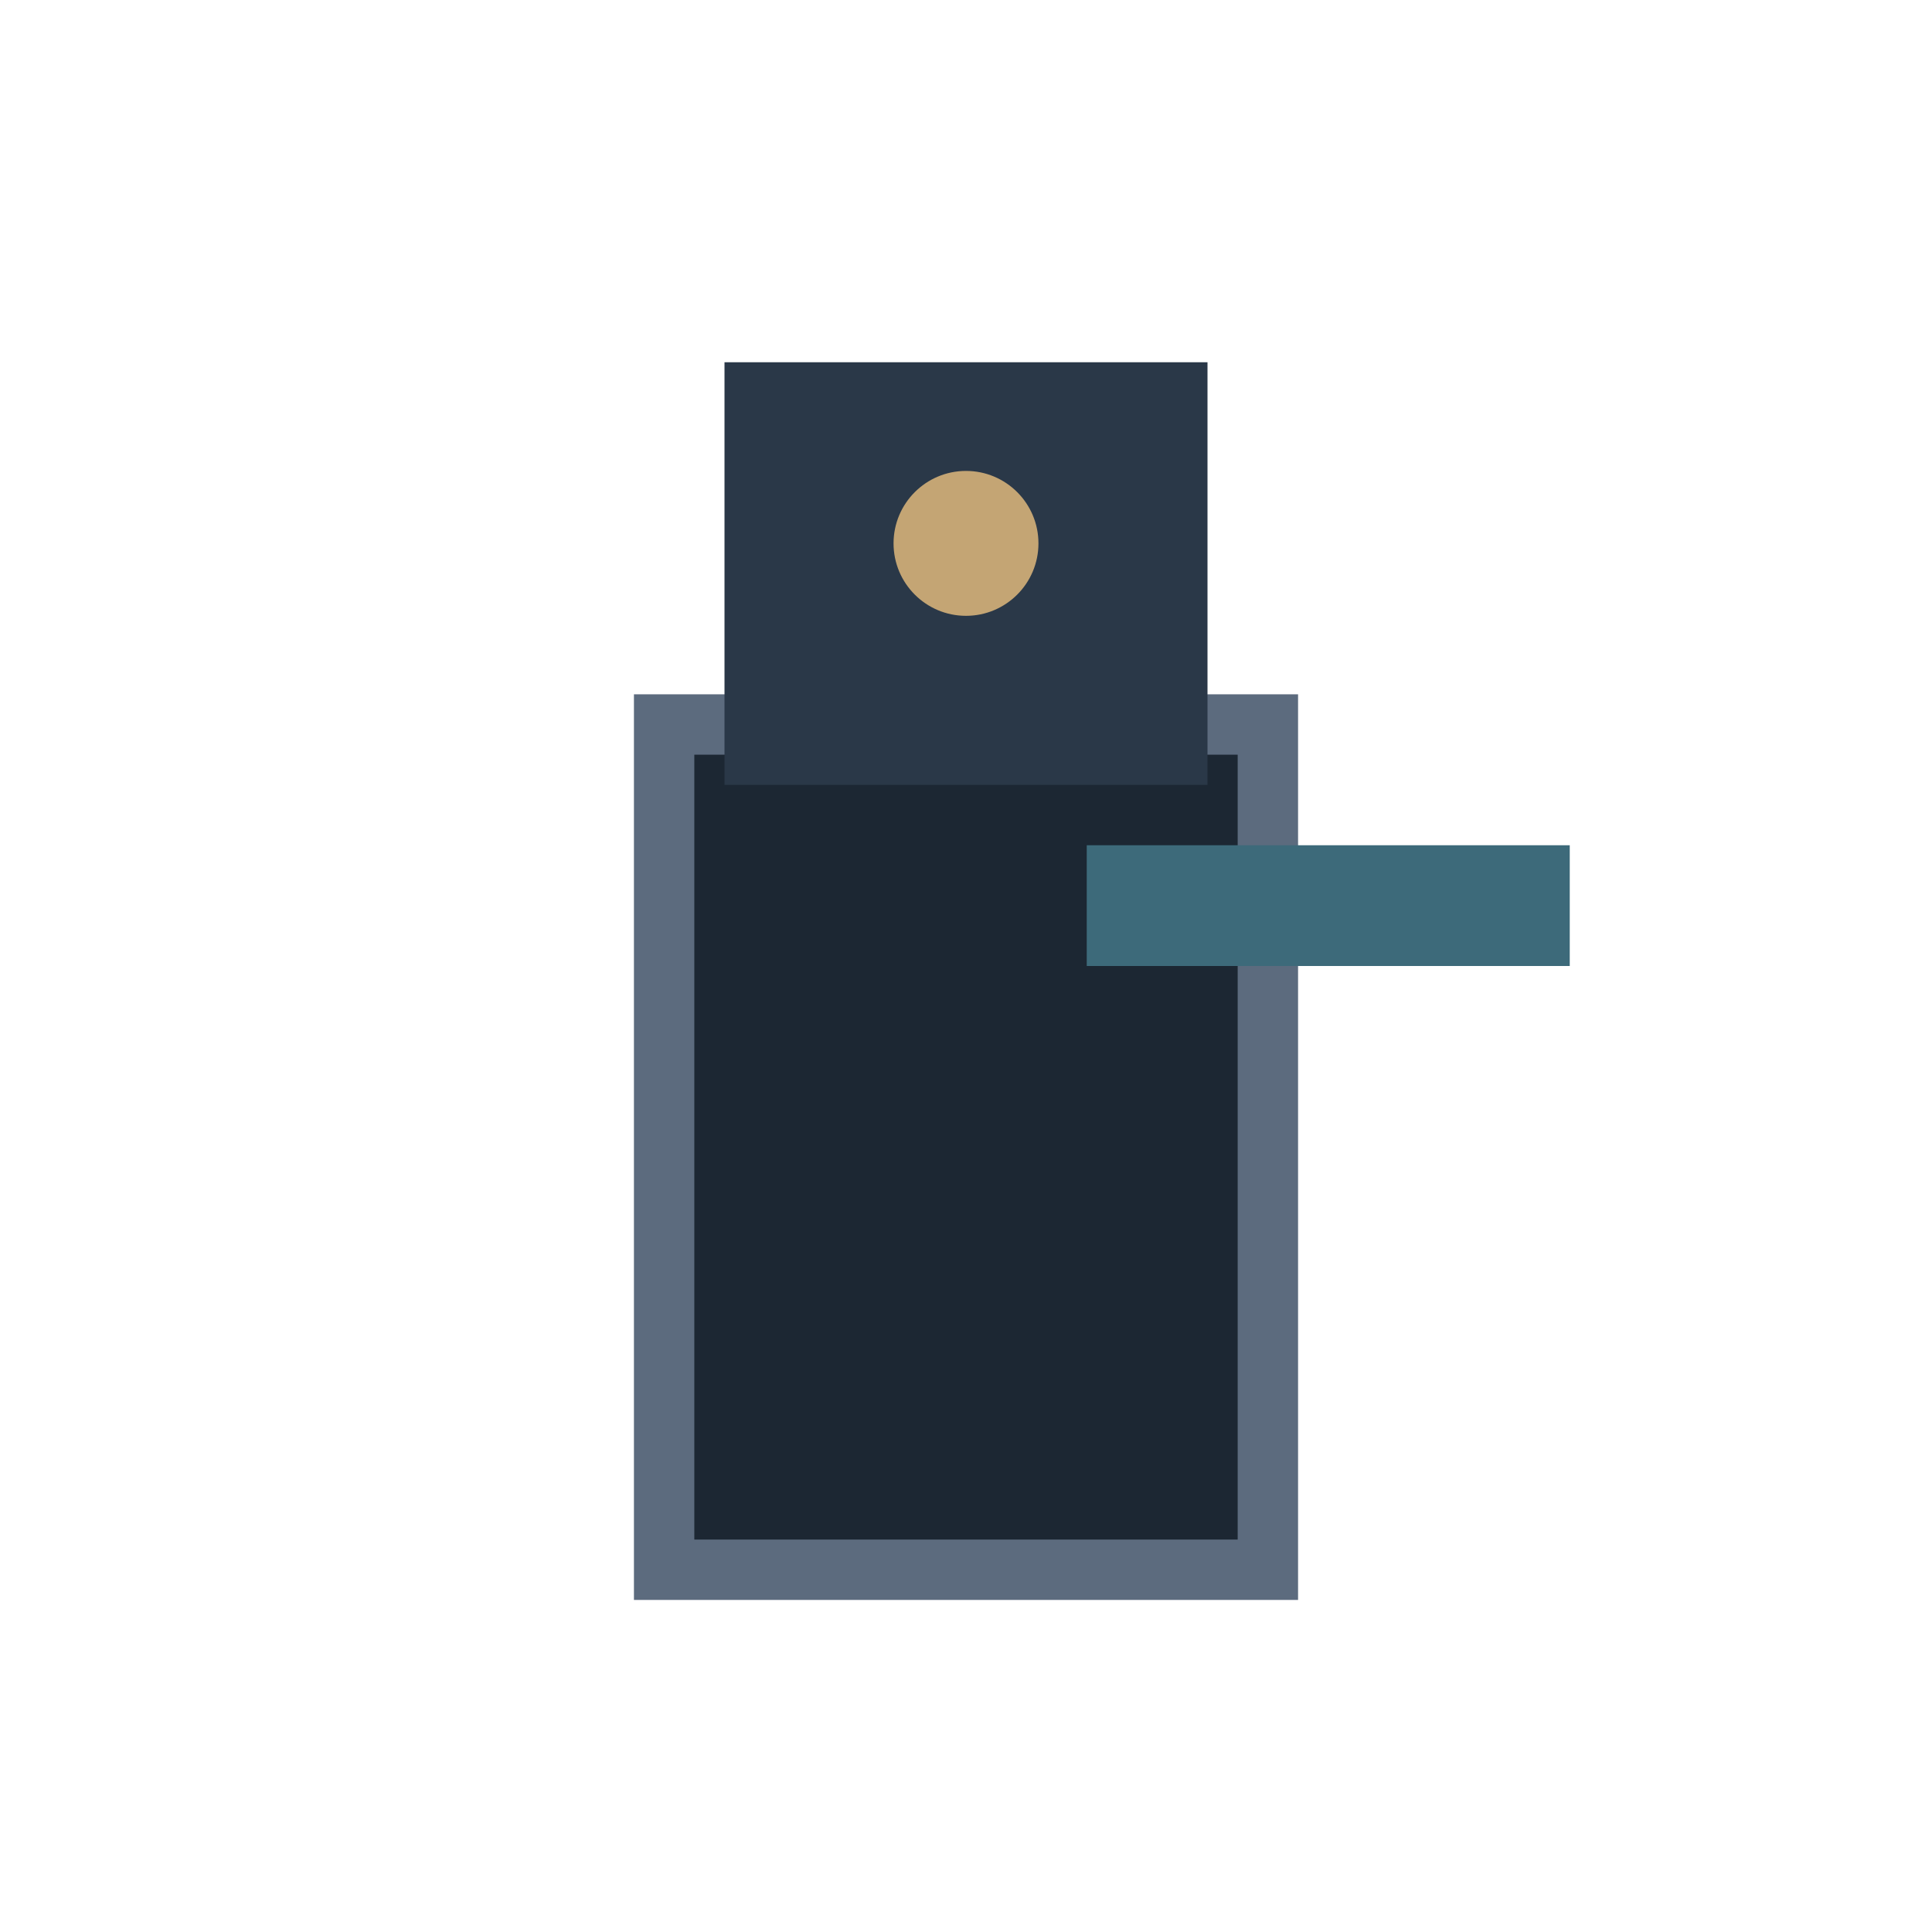
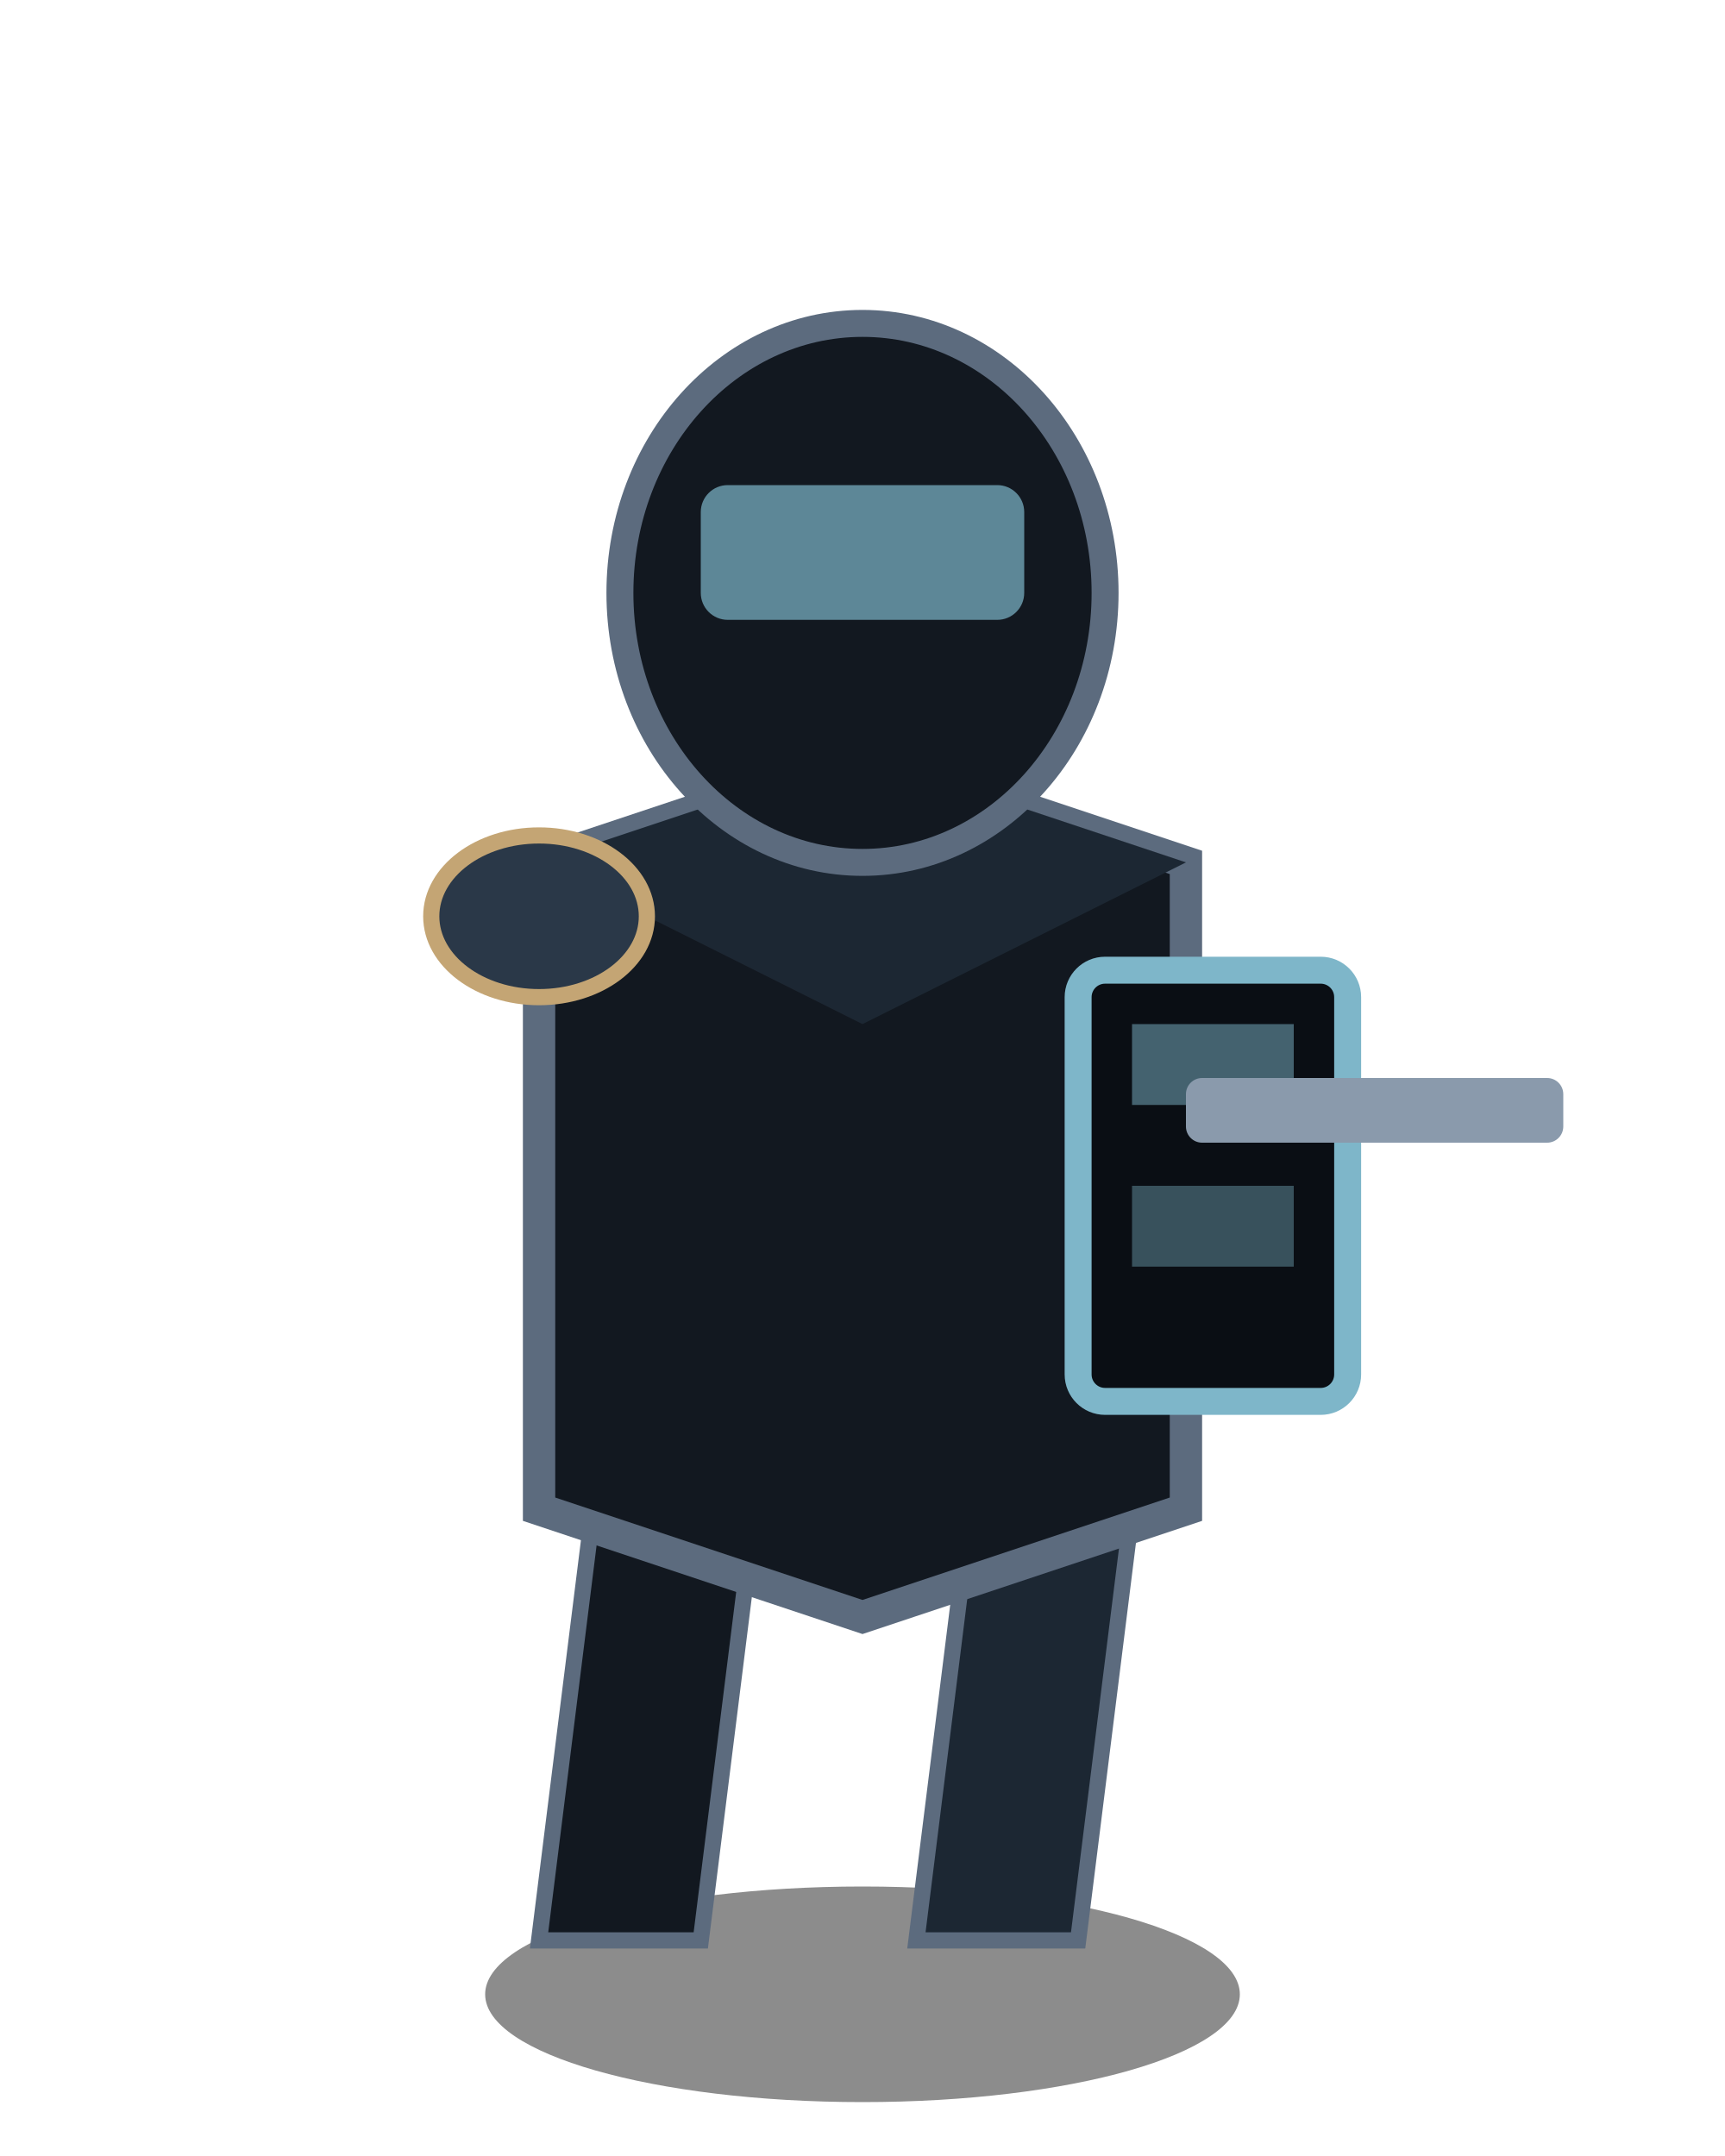
- <svg xmlns="http://www.w3.org/2000/svg" viewBox="0 0 32 32" width="32" height="32" fill="none">
-   <rect x="11" y="12" width="10" height="14" fill="#1c2733" stroke="#5c6b7e" />
-   <rect x="12" y="6" width="8" height="7" fill="#2a3848" />
-   <rect x="18" y="14" width="8" height="2" fill="#3d6a7a" />
-   <circle cx="16" cy="9" r="1.2" fill="#c4a574" />
+ <svg xmlns="http://www.w3.org/2000/svg" viewBox="0 0 32 40" width="32" height="40" fill="none">
+   <defs>
+     <radialGradient id="padG" cx="50%" cy="50%" r="50%">
+       <stop offset="0%" stop-color="#1c2733" stop-opacity="0.9" />
+       <stop offset="100%" stop-color="#0a0e14" stop-opacity="0.2" />
+     </radialGradient>
+     <radialGradient id="coreG" cx="40%" cy="35%" r="60%">
+       <stop offset="0%" stop-color="#d4eef5" />
+       <stop offset="45%" stop-color="#7eb6c9" />
+       <stop offset="100%" stop-color="#1a4050" stop-opacity="0.8" />
+     </radialGradient>
+     <linearGradient id="hullL" x1="0" y1="0" x2="1" y2="1">
+       <stop offset="0%" stop-color="#2a3848" />
+       <stop offset="50%" stop-color="#1c2733" />
+       <stop offset="100%" stop-color="#121820" />
+     </linearGradient>
+     <linearGradient id="steelL" x1="0" y1="0" x2="0" y2="1">
+       <stop offset="0%" stop-color="#b0bec8" />
+       <stop offset="40%" stop-color="#8a9aac" />
+       <stop offset="100%" stop-color="#5c6b7e" />
+     </linearGradient>
+     <linearGradient id="brassL" x1="0" y1="0" x2="0" y2="1">
+       <stop offset="0%" stop-color="#e0c9a0" />
+       <stop offset="100%" stop-color="#8a7350" />
+     </linearGradient>
+     <filter id="softGlow" x="-40%" y="-40%" width="180%" height="180%">
+       <feGaussianBlur stdDeviation="1.2" result="b" />
+       <feMerge>
+         <feMergeNode in="b" />
+         <feMergeNode in="SourceGraphic" />
+       </feMerge>
+     </filter>
+   </defs>
+   <ellipse cx="16" cy="37" rx="7" ry="2" fill="rgba(0,0,0,0.45)" />
+   <path d="M11 28 L10 36 L13 36 L14 28 Z" fill="#121820" stroke="#5c6b7e" stroke-width="0.3" />
+   <path d="M18 28 L17 36 L20 36 L21 28 Z" fill="#1c2733" stroke="#5c6b7e" stroke-width="0.3" />
+   <path d="M10 16 L10 28 L16 30 L22 28 L22 16 L16 14 Z" fill="#121820" stroke="#5c6b7e" stroke-width="0.6" />
+   <path d="M10 16 L16 14 L22 16 L16 19 Z" fill="#1c2733" />
+   <rect x="20" y="18" width="5" height="8" rx="0.5" fill="#0a0e14" stroke="#7eb6c9" stroke-width="0.5" />
+   <rect x="21" y="19" width="3" height="1.5" fill="#7eb6c9" opacity="0.5" />
+   <rect x="21" y="22" width="3" height="1.5" fill="#7eb6c9" opacity="0.4" />
+   <ellipse cx="16" cy="11" rx="4.5" ry="5" fill="#121820" stroke="#5c6b7e" stroke-width="0.5" />
+   <rect x="13" y="9" width="6" height="2.5" rx="0.5" fill="#7eb6c9" opacity="0.7" />
+   <rect x="22" y="20" width="7" height="1.2" rx="0.3" fill="#8a9aac" />
+   <ellipse cx="10" cy="17" rx="2" ry="1.5" fill="#2a3848" stroke="#c4a574" stroke-width="0.3" />
</svg>
